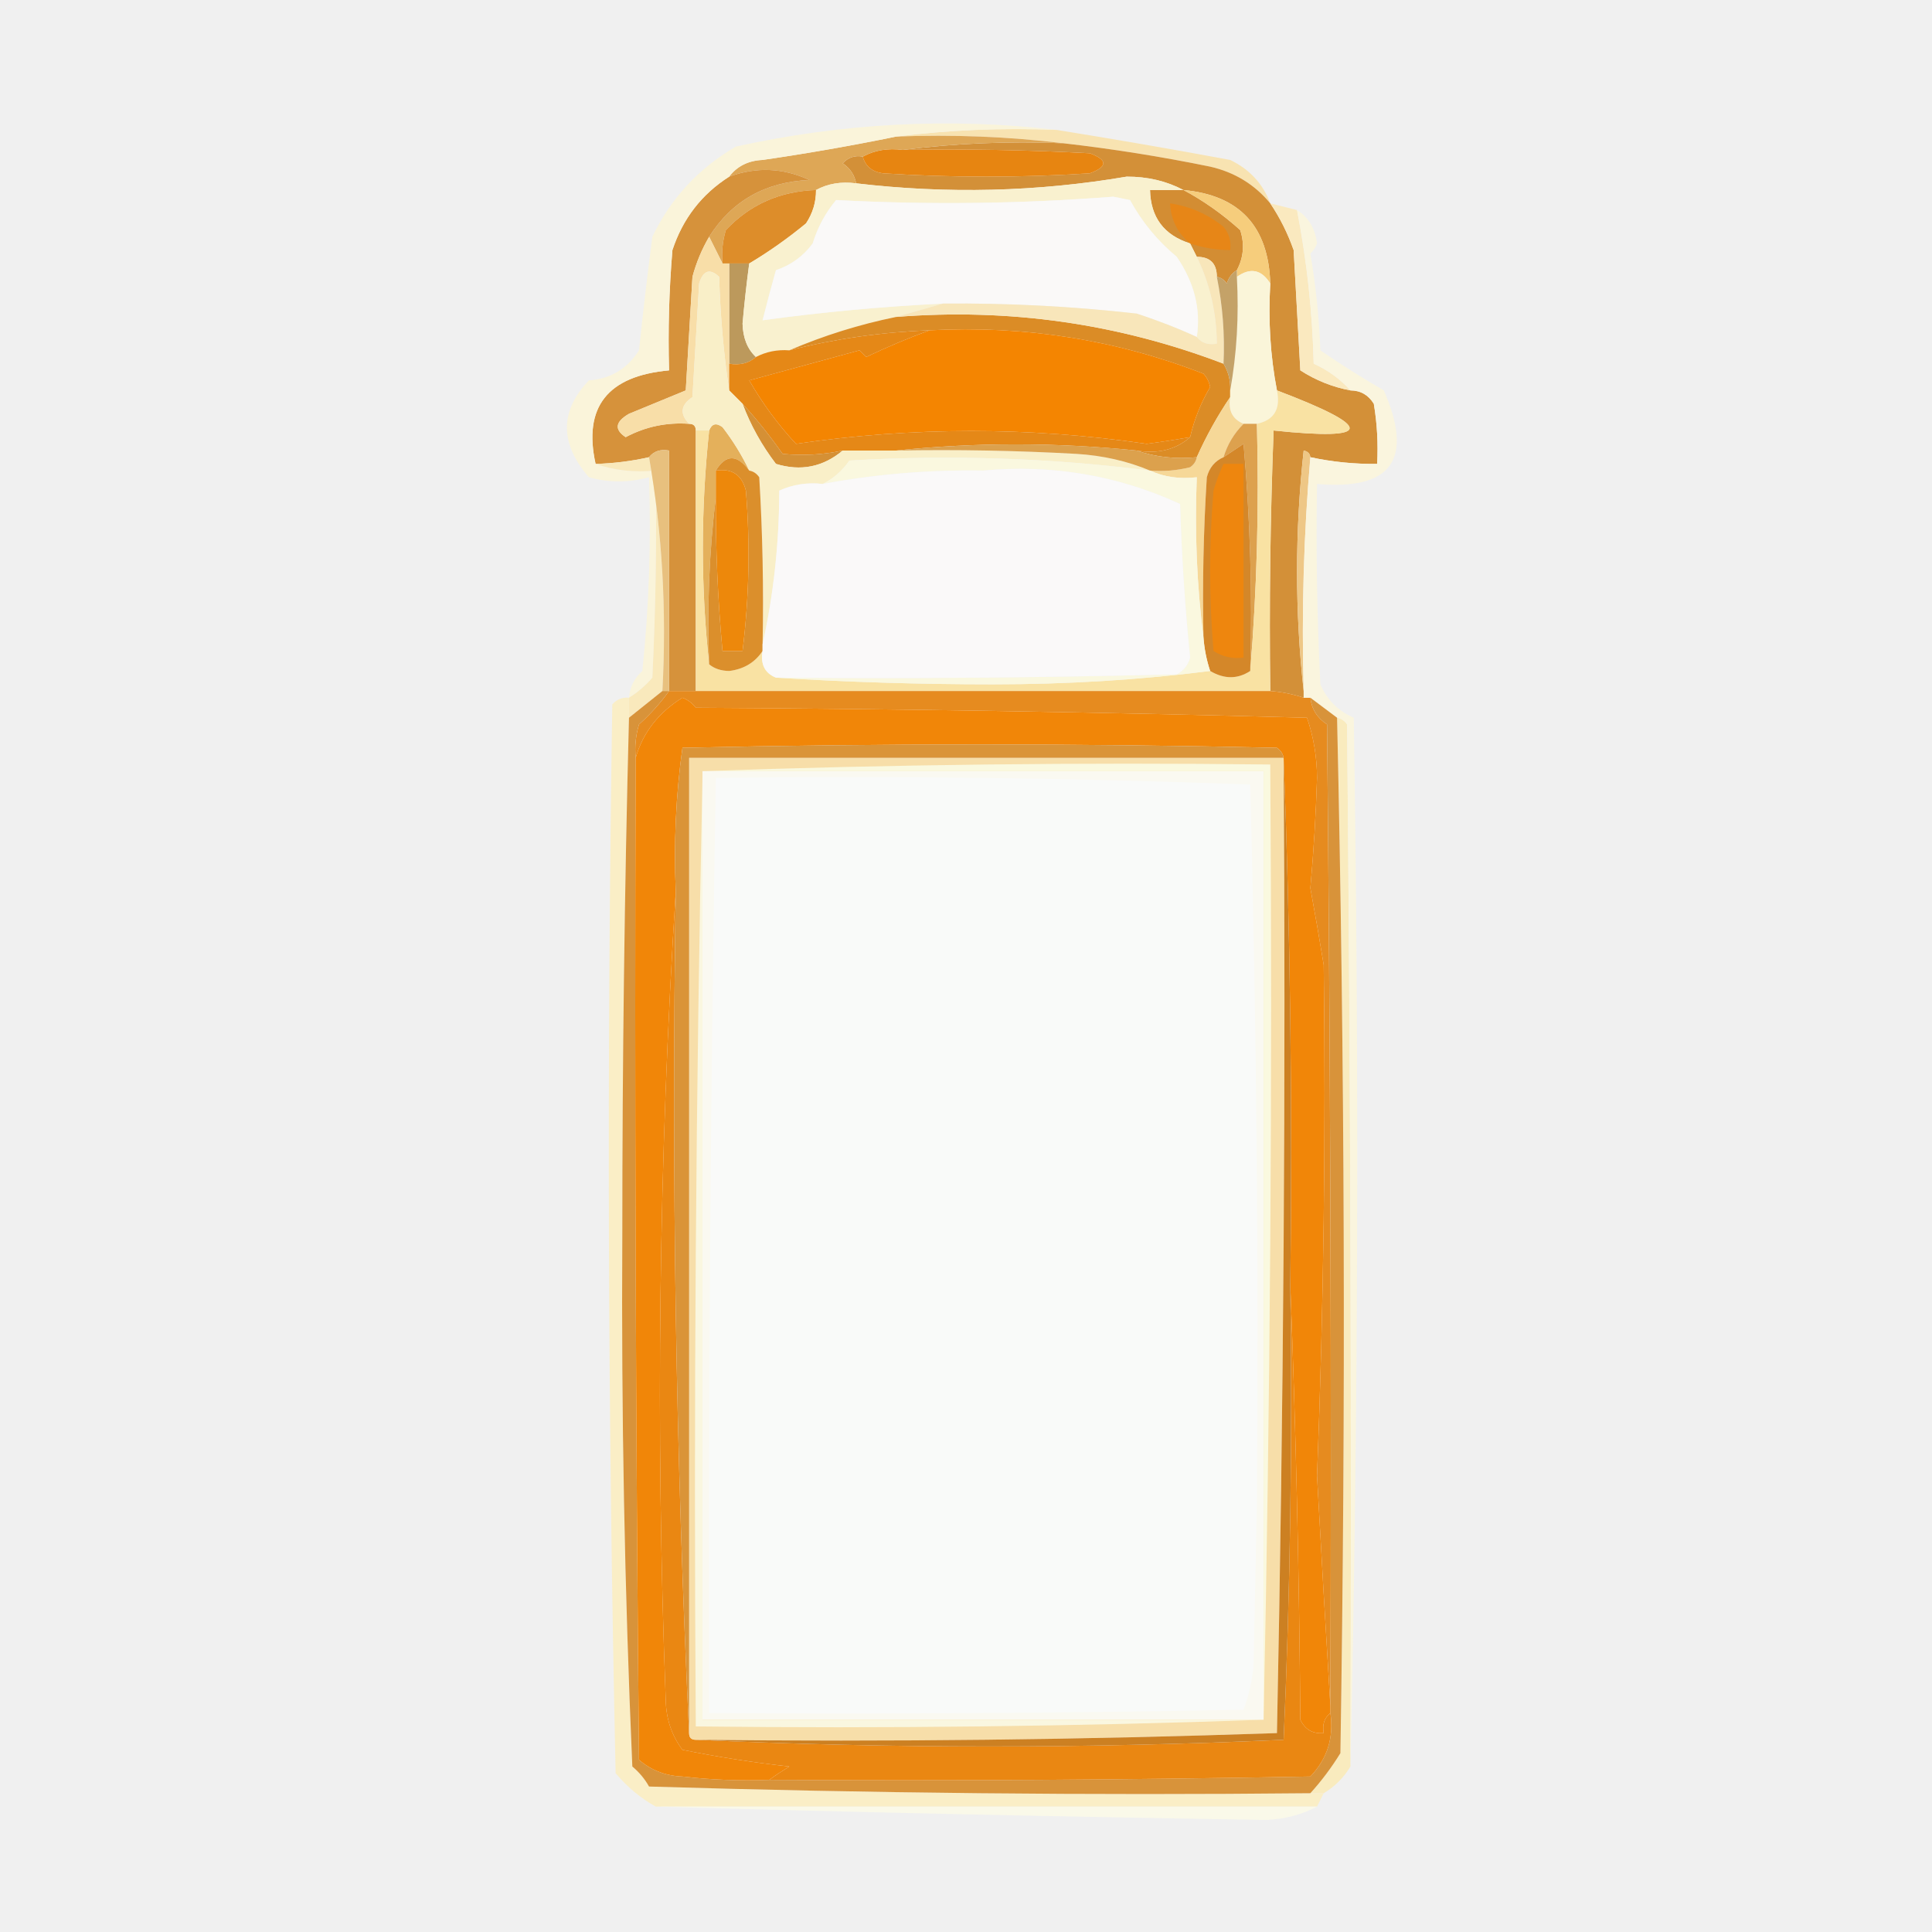
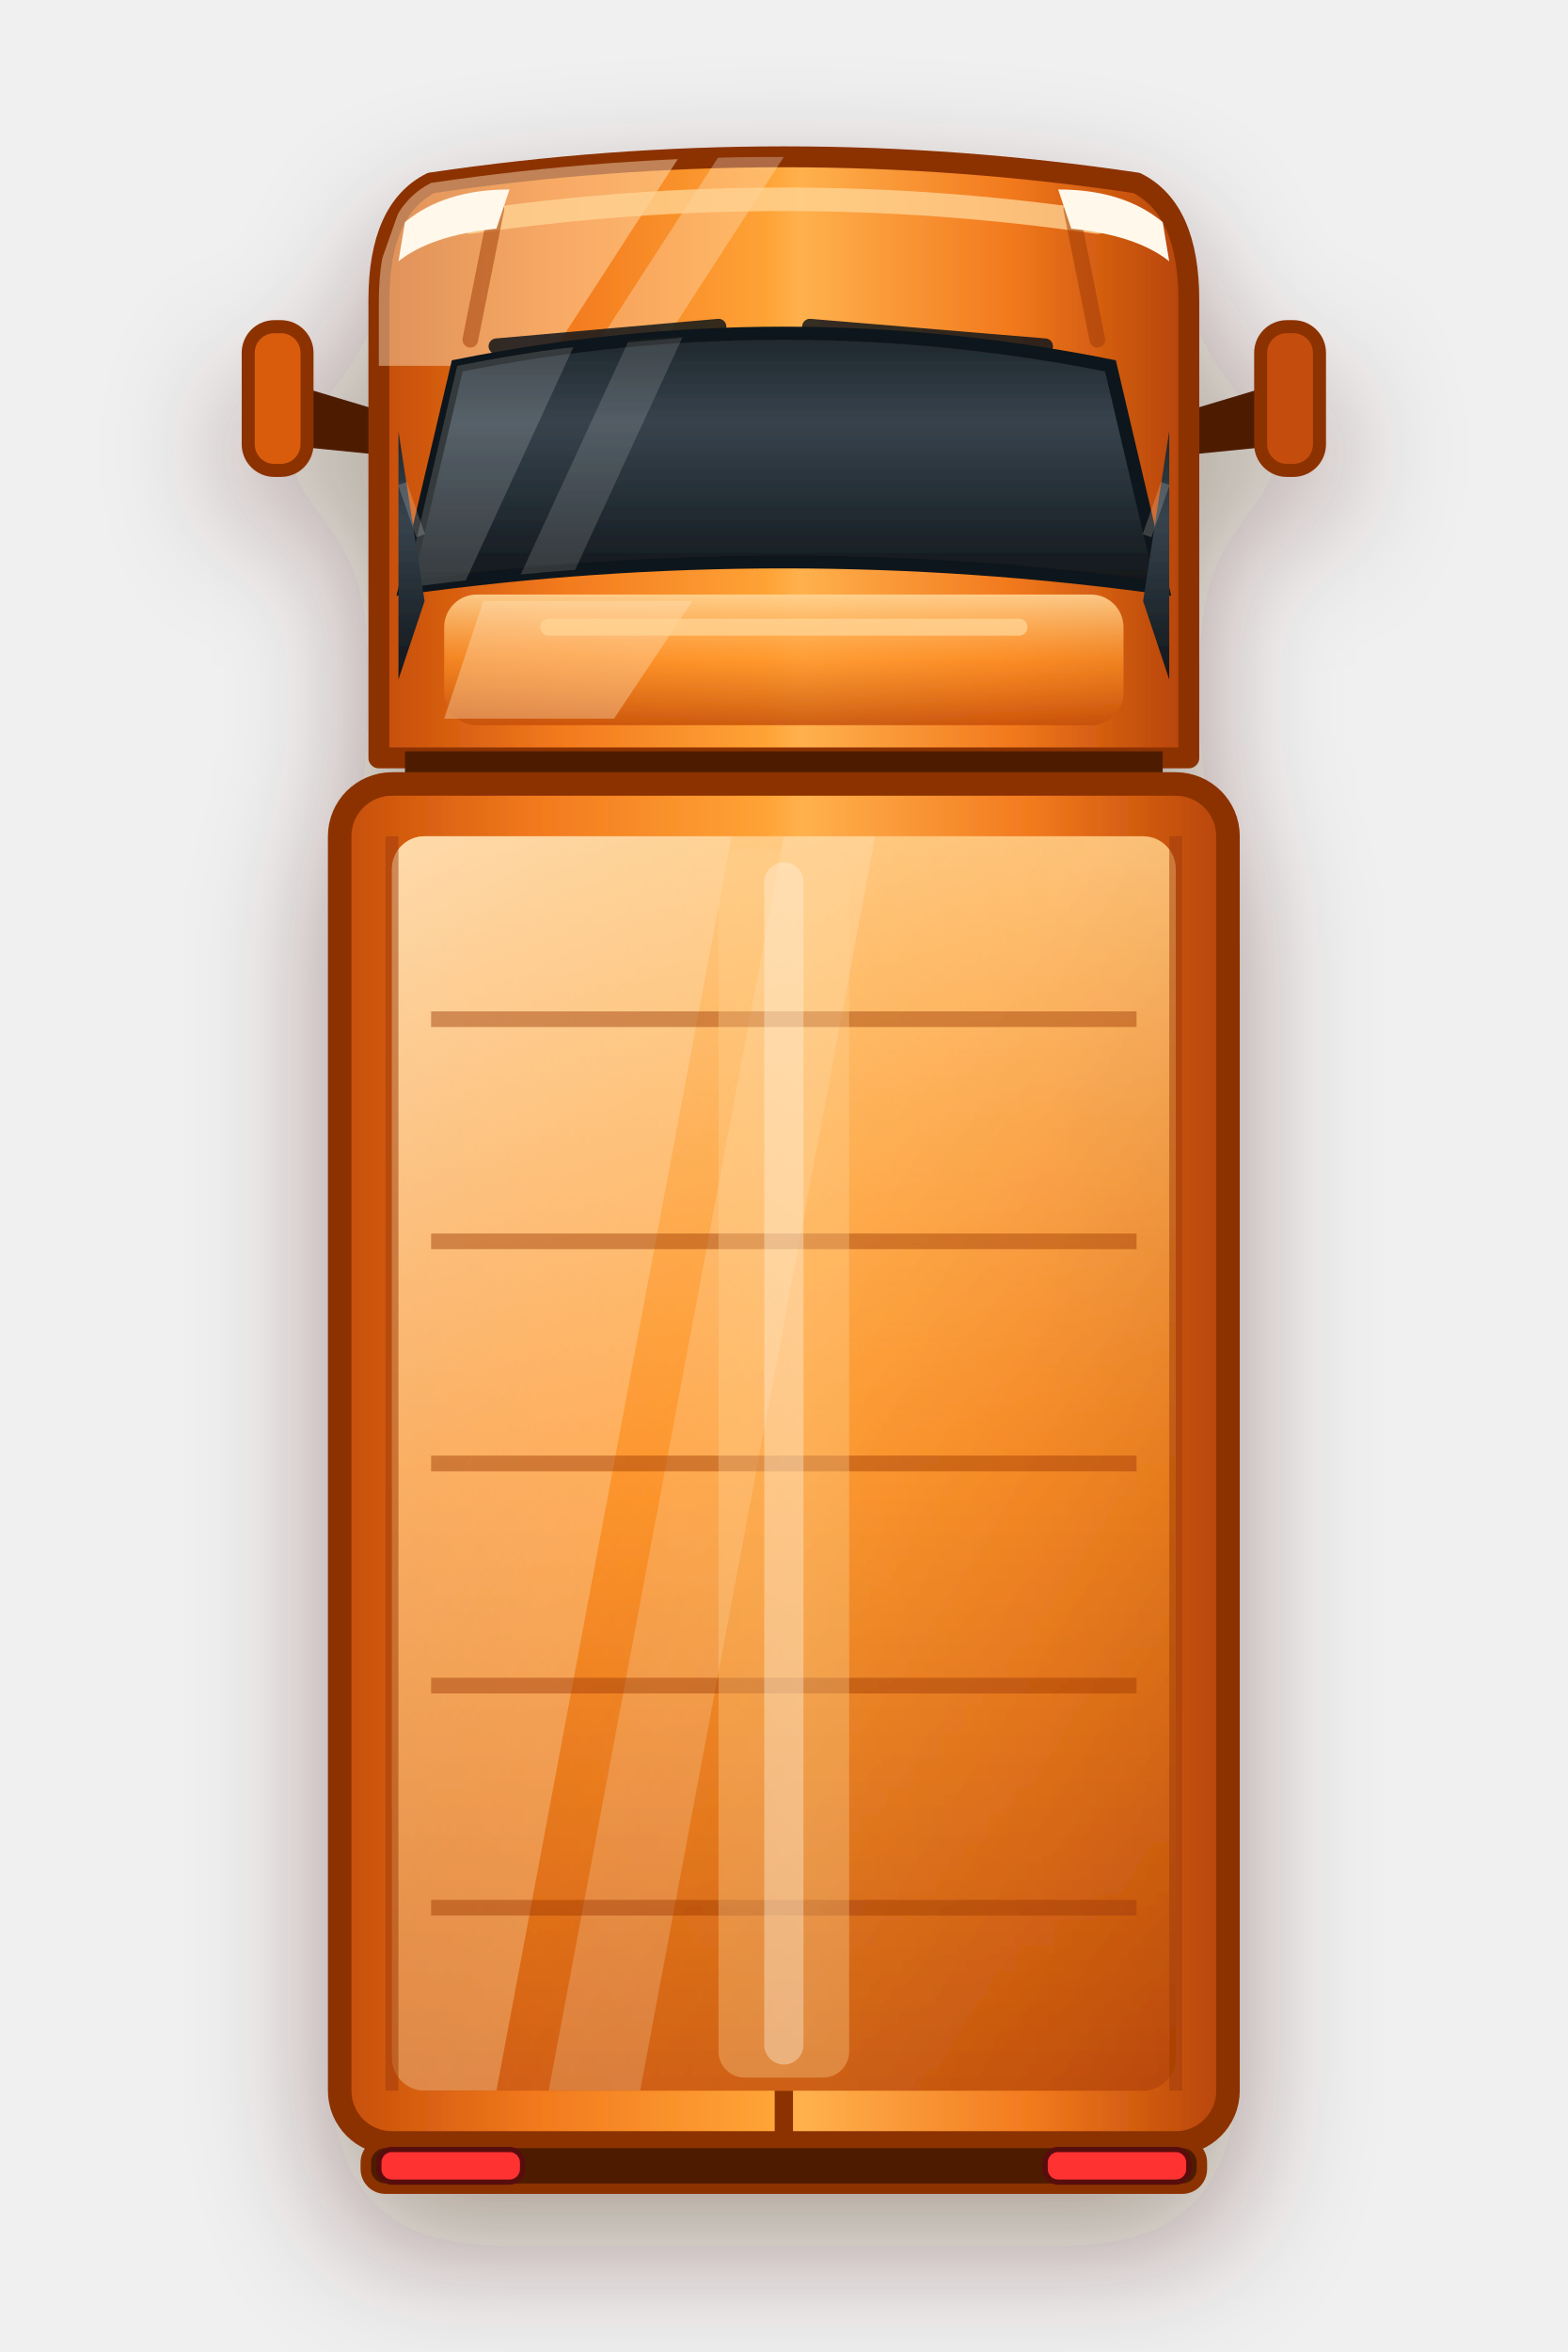
- <svg xmlns="http://www.w3.org/2000/svg" width="96mm" height="96mm" viewBox="0 0 96 96" version="1.1" id="svg1">
-   <defs id="defs1" />
-   <g id="layer1">
-     <g id="g5" style="clip-rule:evenodd;fill-rule:evenodd;image-rendering:optimizeQuality;shape-rendering:geometricPrecision;text-rendering:geometricPrecision" transform="matrix(0.3319275,0,0,0.3319275,-360.2545,-7.984563)">
-       <path style="opacity:1" fill="#f8e3b1" d="m 1219.5,44.5 c 7.82,-0.992 15.82,-1.326 24,-1 8.67,1.39 17.34,2.89 26,4.5 2.91,1.405 4.91,3.572 6,6.5 -2.34,-2.83 -5.34,-4.663 -9,-5.5 -7.29,-1.493 -14.62,-2.66 -22,-3.5 -8.15,-0.993 -16.48,-1.326 -25,-1 z" id="path5" />
+ <svg xmlns="http://www.w3.org/2000/svg" viewBox="0 0 120 180" width="120" height="180">
+   <defs>
+     <linearGradient id="bodyGrad" x1="0%" y1="0%" x2="100%" y2="0%">
+       <stop offset="0%" stop-color="#C44D08" />
+       <stop offset="22%" stop-color="#F2791D" />
+       <stop offset="48%" stop-color="#FFA336" />
+       <stop offset="52%" stop-color="#FFB14D" />
+       <stop offset="78%" stop-color="#F2791D" />
+       <stop offset="100%" stop-color="#B54305" />
+     </linearGradient>
+     <linearGradient id="roofGrad" x1="0%" y1="0%" x2="0%" y2="100%">
+       <stop offset="0%" stop-color="#FFD494" stop-opacity="0.90" />
+       <stop offset="50%" stop-color="#FF9429" stop-opacity="0.72" />
+       <stop offset="100%" stop-color="#C44D08" stop-opacity="0.82" />
+     </linearGradient>
+     <linearGradient id="boxTopHighlight" x1="0%" y1="0%" x2="100%" y2="100%">
+       <stop offset="0%" stop-color="#FFE4BD" stop-opacity="0.52" />
+       <stop offset="45%" stop-color="#FFA336" stop-opacity="0.18" />
+       <stop offset="100%" stop-color="#993603" stop-opacity="0.28" />
+     </linearGradient>
+     <linearGradient id="glassGrad" x1="0%" y1="0%" x2="0%" y2="100%">
+       <stop offset="0%" stop-color="#1E262C" />
+       <stop offset="35%" stop-color="#37434D" />
+       <stop offset="70%" stop-color="#222B32" />
+       <stop offset="100%" stop-color="#11161A" />
+     </linearGradient>
+     <filter id="dropShadow" x="-25%" y="-15%" width="150%" height="140%">
+       <feGaussianBlur in="SourceAlpha" stdDeviation="5" />
+       <feOffset dx="0" dy="4" result="offsetblur" />
+       <feFlood flood-color="#3D1602" flood-opacity="0.38" />
+       <feComposite in2="offsetblur" operator="in" />
+       <feMerge>
+         <feMergeNode />
+         <feMergeNode in="SourceGraphic" />
+       </feMerge>
+     </filter>
+     <clipPath id="windshieldClip">
+       <path d="M 35,28 Q 60,23 85,28 L 89,45 Q 60,41 31,45 Z" />
+     </clipPath>
+     <clipPath id="hoodClip">
+       <path d="M 33,14 Q 60,10 87,14 Q 91,16 91,23 L 91,28 L 29,28 L 29,23 Q 29,16 33,14 Z" />
+     </clipPath>
+     <clipPath id="boxRoofClip">
+       <rect x="30" y="64" width="60" height="96" rx="2.5" />
+     </clipPath>
+   </defs>
+   <g filter="url(#dropShadow)">
+     <path d="M 31,32 L 21,29 L 21,34 L 31,35 Z" fill="#4D1C03" />
+     <rect x="19" y="25" width="4.5" height="11" rx="2" fill="#D95B0F" stroke="#8C3203" stroke-width="1" />
+     <path d="M 89,32 L 99,29 L 99,34 L 89,35 Z" fill="#4D1C03" />
+     <rect x="96.5" y="25" width="4.5" height="11" rx="2" fill="#C44D08" stroke="#8C3203" stroke-width="1" />
+     <path d="M 33,14               Q 60,10 87,14               Q 91,16 91,23               L 91,58               L 29,58               L 29,23               Q 29,16 33,14 Z" fill="url(#bodyGrad)" stroke="#8C3203" stroke-width="1.6" stroke-linejoin="round" />
+     <g clip-path="url(#hoodClip)">
+       <polygon points="32,12 52,12 41,29 26,29" fill="#FFE4BD" opacity="0.45" />
+       <polygon points="55,12 60,12 49,29 44,29" fill="#FFF3E0" opacity="0.30" />
    </g>
-     <g id="g6" style="clip-rule:evenodd;fill-rule:evenodd;image-rendering:optimizeQuality;shape-rendering:geometricPrecision;text-rendering:geometricPrecision" transform="matrix(0.3319275,0,0,0.3319275,-360.2545,-7.984563)">
-       <path style="opacity:1" fill="#d39038" d="m 1220.5,46.5 c 7.82,-0.992 15.82,-1.326 24,-1 7.38,0.84 14.71,2.007 22,3.5 3.66,0.837 6.66,2.67 9,5.5 1.44,2.136 2.61,4.47 3.5,7 0.33,6 0.67,12 1,18 2.31,1.491 4.81,2.491 7.5,3 1.52,0.011 2.68,0.677 3.5,2 0.5,2.982 0.66,5.982 0.5,9 -3.38,0.041 -6.71,-0.293 -10,-1 -0.06,-0.543 -0.39,-0.876 -1,-1 -1.32,12.16 -1.32,24.16 0,36 0,0.333 0,0.667 0,1 -1.62,-0.538 -3.28,-0.871 -5,-1 -0.17,-13.004 0,-26.004 0.5,-39 15,1.569 15.17,-0.431 0.5,-6 -0.99,-5.141 -1.32,-10.474 -1,-16 -0.26,-8.557 -4.59,-13.223 -13,-14 -2.55,-1.345 -5.38,-2.011 -8.5,-2 -13.36,2.276 -26.86,2.61 -40.5,1 -0.22,-1.235 -0.89,-2.235 -2,-3 0.82,-0.886 1.82,-1.219 3,-1 0.38,1.431 1.38,2.264 3,2.5 10.33,0.667 20.67,0.667 31,0 2.67,-1 2.67,-2 0,-3 -9.33,-0.5 -18.66,-0.666 -28,-0.5 z" id="path6" />
+     <path d="M 36,17 Q 60,13.5 84,17" fill="none" stroke="#FFD494" stroke-width="1.8" stroke-linecap="round" opacity="0.78" />
+     <path d="M 38,16 L 36,26" stroke="#9E3A04" stroke-width="1.2" stroke-linecap="round" opacity="0.50" />
+     <path d="M 82,16 L 84,26" stroke="#9E3A04" stroke-width="1.2" stroke-linecap="round" opacity="0.50" />
+     <path d="M 31,17 Q 34,14.5 39,14.5 L 38,17.5 Q 33,18 30.5,20 Z" fill="#FFF8EB" />
+     <path d="M 89,17 Q 86,14.5 81,14.5 L 82,17.5 Q 87,18 89.5,20 Z" fill="#FFF8EB" />
+     <path d="M 35,28 Q 60,23 85,28 L 89,45 Q 60,41 31,45 Z" fill="url(#glassGrad)" stroke="#11161A" stroke-width="1" />
+     <g clip-path="url(#windshieldClip)">
+       <polygon points="36,22 46,22 34,48 24,48" fill="#FFFFFF" opacity="0.16" />
+       <polygon points="50,22 54,22 42,48 38,48" fill="#FFFFFF" opacity="0.14" />
    </g>
-     <g id="g7" style="clip-rule:evenodd;fill-rule:evenodd;image-rendering:optimizeQuality;shape-rendering:geometricPrecision;text-rendering:geometricPrecision" transform="matrix(0.3319275,0,0,0.3319275,-360.2545,-7.984563)">
-       <path style="opacity:1" fill="#e78511" d="m 1220.5,46.5 c 9.34,-0.167 18.67,2e-4 28,0.5 2.67,1 2.67,2 0,3 -10.33,0.667 -20.67,0.667 -31,0 -1.62,-0.235 -2.62,-1.069 -3,-2.5 1.76,-0.961 3.76,-1.295 6,-1 z" id="path7" />
+     <path d="M 38,26.5 L 55,25" stroke="#11161A" stroke-width="1.2" stroke-linecap="round" opacity="0.85" />
+     <path d="M 62,25 L 80,26.5" stroke="#11161A" stroke-width="1.2" stroke-linecap="round" opacity="0.85" />
+     <path d="M 30.5,33 L 32.5,46 L 30.5,52 Z" fill="url(#glassGrad)" />
+     <path d="M 89.5,33 L 87.5,46 L 89.5,52 Z" fill="url(#glassGrad)" />
+     <line x1="30.8" y1="37" x2="32.2" y2="41" stroke="#FFFFFF" stroke-width="0.7" opacity="0.18" />
+     <line x1="89.2" y1="37" x2="87.8" y2="41" stroke="#FFFFFF" stroke-width="0.7" opacity="0.18" />
+     <rect x="34" y="45.5" width="52" height="10" rx="2.5" fill="url(#roofGrad)" />
+     <polygon points="37,46 53,46 47,55 34,55" fill="#FFE4BD" opacity="0.36" />
+     <line x1="42" y1="48" x2="78" y2="48" stroke="#FFD494" stroke-width="1.3" stroke-linecap="round" opacity="0.78" />
+     <rect x="31" y="57.5" width="58" height="3" fill="#4D1C03" />
+     <rect x="26" y="60" width="68" height="104" rx="4" fill="url(#bodyGrad)" stroke="#8C3203" stroke-width="1.8" />
+     <rect x="30" y="64" width="60" height="96" rx="2.5" fill="url(#roofGrad)" />
+     <rect x="30" y="64" width="60" height="96" rx="2.5" fill="url(#boxTopHighlight)" />
+     <g clip-path="url(#boxRoofClip)">
+       <polygon points="28,64 56,64 38,160 24,160" fill="#FFE4BD" opacity="0.32" />
+       <polygon points="60,64 67,64 49,160 42,160" fill="#FFF3E0" opacity="0.20" />
    </g>
-     <g id="g9" style="clip-rule:evenodd;fill-rule:evenodd;image-rendering:optimizeQuality;shape-rendering:geometricPrecision;text-rendering:geometricPrecision" transform="matrix(0.3319275,0,0,0.3319275,-360.2545,-7.984563)">
-       <path style="opacity:1" fill="#dea756" d="m 1219.5,44.5 c 8.52,-0.326 16.85,0.007 25,1 -8.18,-0.326 -16.18,0.008 -24,1 -2.24,-0.295 -4.24,0.039 -6,1 -1.18,-0.219 -2.18,0.114 -3,1 1.11,0.765 1.78,1.765 2,3 -2.24,-0.295 -4.24,0.039 -6,1 -5.41,0.182 -9.91,2.182 -13.5,6 -0.49,1.634 -0.66,3.301 -0.5,5 -0.67,-1.333 -1.33,-2.667 -2,-4 3.41,-5.378 8.41,-8.211 15,-8.5 -3.93,-1.824 -7.93,-1.99 -12,-0.5 1.18,-1.567 2.85,-2.401 5,-2.5 6.71,-0.976 13.38,-2.143 20,-3.5 z" id="path9" />
+     <g stroke="#9E3A04" stroke-width="1.2" opacity="0.45">
+       <line x1="33" y1="78" x2="87" y2="78" />
+       <line x1="33" y1="95" x2="87" y2="95" />
+       <line x1="33" y1="112" x2="87" y2="112" />
+       <line x1="33" y1="129" x2="87" y2="129" />
+       <line x1="33" y1="146" x2="87" y2="146" />
    </g>
-     <g id="g17" style="clip-rule:evenodd;fill-rule:evenodd;image-rendering:optimizeQuality;shape-rendering:geometricPrecision;text-rendering:geometricPrecision" transform="matrix(0.3319275,0,0,0.3319275,-360.2545,-7.984563)">
-       <path style="opacity:1" fill="#d38d33" d="m 1262.5,52.5 c 3,1.598 5.83,3.598 8.5,6 0.68,2.098 0.51,4.098 -0.5,6 -0.72,0.417 -1.22,1.084 -1.5,2 -0.38,-0.556 -0.88,-0.889 -1.5,-1 0,-2 -1,-3 -3,-3 -0.33,-0.667 -0.67,-1.333 -1,-2 -3.91,-1.244 -5.91,-3.91 -6,-8 1.67,0 3.33,0 5,0 z" id="path17" />
-     </g>
-     <g id="g18" style="clip-rule:evenodd;fill-rule:evenodd;image-rendering:optimizeQuality;shape-rendering:geometricPrecision;text-rendering:geometricPrecision" transform="matrix(0.3319275,0,0,0.3319275,-360.2545,-7.984563)">
-       <path style="opacity:1" fill="#dd8d2a" d="m 1207.5,52.5 c 0.01,1.808 -0.49,3.475 -1.5,5 -2.74,2.252 -5.57,4.252 -8.5,6 -1,0 -2,0 -3,0 -0.33,0 -0.67,0 -1,0 -0.16,-1.699 0.01,-3.366 0.5,-5 3.59,-3.818 8.09,-5.818 13.5,-6 z" id="path18" />
-     </g>
-     <g id="g20" style="clip-rule:evenodd;fill-rule:evenodd;image-rendering:optimizeQuality;shape-rendering:geometricPrecision;text-rendering:geometricPrecision" transform="matrix(0.3319275,0,0,0.3319275,-360.2545,-7.984563)">
-       <path style="opacity:1" fill="#f6cd7c" d="m 1262.5,52.5 c 8.41,0.777 12.74,5.443 13,14 -1.31,-2.099 -2.98,-2.433 -5,-1 0,-0.333 0,-0.667 0,-1 1.01,-1.902 1.18,-3.902 0.5,-6 -2.67,-2.402 -5.5,-4.402 -8.5,-6 z" id="path20" />
-     </g>
-     <g id="g22" style="clip-rule:evenodd;fill-rule:evenodd;image-rendering:optimizeQuality;shape-rendering:geometricPrecision;text-rendering:geometricPrecision" transform="matrix(0.3319275,0,0,0.3319275,-360.2545,-7.984563)">
-       <path style="opacity:1" fill="#e78617" d="m 1263.5,60.5 c -1.88,-1.553 -2.88,-3.553 -3,-6 2.95,0.431 5.62,1.598 8,3.5 0.84,1.011 1.17,2.178 1,3.5 -2.06,-0.017 -4.06,-0.35 -6,-1 z" id="path22" />
-     </g>
-     <g id="g31" style="clip-rule:evenodd;fill-rule:evenodd;image-rendering:optimizeQuality;shape-rendering:geometricPrecision;text-rendering:geometricPrecision" transform="matrix(0.3319275,0,0,0.3319275,-360.2545,-7.984563)">
-       <path style="opacity:1" fill="#fae9bf" d="m 1275.5,54.5 c 1.33,0.333 2.67,0.667 4,1 1.47,7.571 2.31,15.238 2.5,23 2.17,0.988 4,2.321 5.5,4 -2.69,-0.509 -5.19,-1.509 -7.5,-3 -0.33,-6 -0.67,-12 -1,-18 -0.89,-2.53 -2.06,-4.864 -3.5,-7 z" id="path31" />
-     </g>
-     <g id="g41" style="clip-rule:evenodd;fill-rule:evenodd;image-rendering:optimizeQuality;shape-rendering:geometricPrecision;text-rendering:geometricPrecision" transform="matrix(0.3319275,0,0,0.3319275,-360.2545,-7.984563)">
-       <path style="opacity:1" fill="#bc995c" d="m 1194.5,63.5 c 1,0 2,0 3,0 -0.4,2.982 -0.73,5.982 -1,9 0.06,2.14 0.72,3.806 2,5 -1.07,0.934 -2.4,1.268 -4,1 0,-5 0,-10 0,-15 z" id="path41" />
-     </g>
-     <g id="g43" style="clip-rule:evenodd;fill-rule:evenodd;image-rendering:optimizeQuality;shape-rendering:geometricPrecision;text-rendering:geometricPrecision" transform="matrix(0.3319275,0,0,0.3319275,-360.2545,-7.984563)">
-       <path style="opacity:1" fill="#f9f1cf" d="m 1262.5,52.5 c -1.67,0 -3.33,0 -5,0 0.09,4.09 2.09,6.756 6,8 0.33,0.667 0.67,1.333 1,2 1.96,4.047 2.96,8.381 3,13 -1.29,0.237 -2.29,-0.096 -3,-1 0.63,-4.144 -0.37,-8.144 -3,-12 -2.87,-2.372 -5.2,-5.205 -7,-8.5 -0.83,-0.167 -1.67,-0.333 -2.5,-0.5 -13.83,1.072 -27.67,1.239 -41.5,0.5 -1.6,1.935 -2.77,4.101 -3.5,6.5 -1.41,1.914 -3.25,3.247 -5.5,4 -0.71,2.527 -1.38,5.027 -2,7.5 8.91,-1.224 17.91,-2.057 27,-2.5 -2.33,0.667 -4.67,1.333 -7,2 -5.51,1.12 -10.84,2.786 -16,5 -1.79,-0.134 -3.46,0.199 -5,1 -1.28,-1.194 -1.94,-2.86 -2,-5 0.27,-3.018 0.6,-6.018 1,-9 2.93,-1.748 5.76,-3.748 8.5,-6 1.01,-1.525 1.51,-3.192 1.5,-5 1.76,-0.961 3.76,-1.295 6,-1 13.64,1.609 27.14,1.276 40.5,-1 3.12,-0.011 5.95,0.655 8.5,2 z" id="path43" />
-     </g>
-     <g id="g44" style="clip-rule:evenodd;fill-rule:evenodd;image-rendering:optimizeQuality;shape-rendering:geometricPrecision;text-rendering:geometricPrecision" transform="matrix(0.3319275,0,0,0.3319275,-360.2545,-7.984563)">
-       <path style="opacity:1" fill="#faf9f8" d="m 1264.5,74.5 c -2.84,-1.306 -5.84,-2.473 -9,-3.5 -9.64,-1.091 -19.3,-1.591 -29,-1.5 -9.09,0.443 -18.09,1.276 -27,2.5 0.62,-2.473 1.29,-4.973 2,-7.5 2.25,-0.753 4.09,-2.086 5.5,-4 0.73,-2.399 1.9,-4.565 3.5,-6.5 13.83,0.739 27.67,0.572 41.5,-0.5 0.83,0.167 1.67,0.333 2.5,0.5 1.8,3.295 4.13,6.128 7,8.5 2.63,3.856 3.63,7.856 3,12 z" id="path44" />
-     </g>
-     <g id="g45" style="clip-rule:evenodd;fill-rule:evenodd;image-rendering:optimizeQuality;shape-rendering:geometricPrecision;text-rendering:geometricPrecision" transform="matrix(0.3319275,0,0,0.3319275,-360.2545,-7.984563)">
-       <path style="opacity:1" fill="#db8c26" d="m 1219.5,71.5 c 16.92,-1.344 33.26,0.989 49,7 0.73,1.208 1.07,2.541 1,4 0,0.333 0,0.667 0,1 -1.92,2.831 -3.58,5.831 -5,9 -3.21,0.31 -6.21,-0.023 -9,-1 3.2,0.536 5.86,-0.131 8,-2 0.62,-2.654 1.62,-5.154 3,-7.5 -0.14,-0.772 -0.48,-1.439 -1,-2 -13.07,-5.084 -26.74,-7.25 -41,-6.5 -7.14,0.267 -14.14,1.267 -21,3 5.16,-2.214 10.49,-3.88 16,-5 z" id="path45" />
-     </g>
-     <g id="g47" style="clip-rule:evenodd;fill-rule:evenodd;image-rendering:optimizeQuality;shape-rendering:geometricPrecision;text-rendering:geometricPrecision" transform="matrix(0.3319275,0,0,0.3319275,-360.2545,-7.984563)">
-       <path style="opacity:1" fill="#f8e6ba" d="m 1264.5,62.5 c 2,0 3,1 3,3 0.87,4.269 1.21,8.602 1,13 -15.74,-6.011 -32.08,-8.344 -49,-7 2.33,-0.667 4.67,-1.333 7,-2 9.7,-0.091 19.36,0.409 29,1.5 3.16,1.028 6.16,2.194 9,3.5 0.71,0.904 1.71,1.237 3,1 -0.04,-4.619 -1.04,-8.953 -3,-13 z" id="path47" />
-     </g>
-     <g id="g48" style="clip-rule:evenodd;fill-rule:evenodd;image-rendering:optimizeQuality;shape-rendering:geometricPrecision;text-rendering:geometricPrecision" transform="matrix(0.3319275,0,0,0.3319275,-360.2545,-7.984563)">
-       <path style="opacity:1" fill="#f48501" d="m 1224.5,73.5 c 14.26,-0.75 27.93,1.416 41,6.5 0.52,0.561 0.86,1.228 1,2 -1.38,2.346 -2.38,4.846 -3,7.5 -2.15,0.378 -4.31,0.712 -6.5,1 -17.54,-2.564 -35.04,-2.564 -52.5,0 -2.7,-2.9 -5.03,-6.066 -7,-9.5 5.23,-1.428 10.73,-2.928 16.5,-4.5 0.33,0.333 0.67,0.667 1,1 3.19,-1.52 6.36,-2.854 9.5,-4 z" id="path48" />
-     </g>
-     <g id="g49" style="clip-rule:evenodd;fill-rule:evenodd;image-rendering:optimizeQuality;shape-rendering:geometricPrecision;text-rendering:geometricPrecision" transform="matrix(0.3319275,0,0,0.3319275,-360.2545,-7.984563)">
-       <path style="opacity:1" fill="#faf5d9" d="m 1275.5,66.5 c -0.32,5.526 0.01,10.86 1,16 0.58,2.785 -0.42,4.452 -3,5 -0.67,0 -1.33,0 -2,0 -1.68,-0.683 -2.34,-2.017 -2,-4 0,-0.333 0,-0.667 0,-1 0.99,-5.475 1.32,-11.142 1,-17 2.02,-1.433 3.69,-1.099 5,1 z" id="path49" />
-     </g>
-     <g id="g52" style="clip-rule:evenodd;fill-rule:evenodd;image-rendering:optimizeQuality;shape-rendering:geometricPrecision;text-rendering:geometricPrecision" transform="matrix(0.3319275,0,0,0.3319275,-360.2545,-7.984563)">
-       <path style="opacity:1" fill="#d6923b" d="m 1191.5,59.5 c -1.09,1.859 -1.93,3.859 -2.5,6 -0.33,5.667 -0.67,11.333 -1,17 -2.82,1.162 -5.65,2.329 -8.5,3.5 -2.06,1.185 -2.23,2.352 -0.5,3.5 2.97,-1.578 6.14,-2.245 9.5,-2 0.67,0 1,0.333 1,1 0,13 0,26 0,39 -1.33,0 -2.67,0 -4,0 0,-12 0,-24 0,-36 -1.29,-0.237 -2.29,0.096 -3,1 -2.63,0.592 -5.29,0.925 -8,1 -1.88,-8.496 1.78,-13.163 11,-14 -0.17,-6.009 0,-12.009 0.5,-18 1.55,-4.712 4.39,-8.379 8.5,-11 4.07,-1.49 8.07,-1.324 12,0.5 -6.59,0.289 -11.59,3.122 -15,8.5 z" id="path52" />
-     </g>
-     <g id="g53" style="clip-rule:evenodd;fill-rule:evenodd;image-rendering:optimizeQuality;shape-rendering:geometricPrecision;text-rendering:geometricPrecision" transform="matrix(0.3319275,0,0,0.3319275,-360.2545,-7.984563)">
-       <path style="opacity:1" fill="#c4a268" d="m 1270.5,64.5 c 0,0.333 0,0.667 0,1 0.32,5.858 -0.01,11.525 -1,17 0.07,-1.459 -0.27,-2.792 -1,-4 0.21,-4.398 -0.13,-8.732 -1,-13 0.62,0.111 1.12,0.444 1.5,1 0.28,-0.916 0.78,-1.583 1.5,-2 z" id="path53" />
-     </g>
-     <g id="g59" style="clip-rule:evenodd;fill-rule:evenodd;image-rendering:optimizeQuality;shape-rendering:geometricPrecision;text-rendering:geometricPrecision" transform="matrix(0.3319275,0,0,0.3319275,-360.2545,-7.984563)">
-       <path style="opacity:1" fill="#f8dea8" d="m 1191.5,59.5 c 0.67,1.333 1.33,2.667 2,4 0.33,0 0.67,0 1,0 0,5 0,10 0,15 0,1.333 0,2.667 0,4 -0.83,-5.485 -1.33,-11.152 -1.5,-17 -1.39,-1.315 -2.39,-0.981 -3,1 -0.33,5.667 -0.67,11.333 -1,17 -1.77,1.182 -1.93,2.515 -0.5,4 -3.36,-0.245 -6.53,0.422 -9.5,2 -1.73,-1.148 -1.56,-2.314 0.5,-3.5 2.85,-1.171 5.68,-2.338 8.5,-3.5 0.33,-5.667 0.67,-11.333 1,-17 0.57,-2.141 1.41,-4.141 2.5,-6 z" id="path59" />
-     </g>
-     <g id="g61" style="clip-rule:evenodd;fill-rule:evenodd;image-rendering:optimizeQuality;shape-rendering:geometricPrecision;text-rendering:geometricPrecision" transform="matrix(0.3319275,0,0,0.3319275,-360.2545,-7.984563)">
-       <path style="opacity:1" fill="#faf4da" d="m 1243.5,43.5 c -8.18,-0.326 -16.18,0.008 -24,1 -6.62,1.357 -13.29,2.524 -20,3.5 -2.15,0.1 -3.82,0.933 -5,2.5 -4.11,2.621 -6.95,6.288 -8.5,11 -0.5,5.991 -0.67,11.991 -0.5,18 -9.22,0.837 -12.88,5.504 -11,14 2.79,0.977 5.79,1.31 9,1 0.17,10.339 0,20.672 -0.5,31 -1.04,1.21 -2.21,2.21 -3.5,3 0.13,-1.59 0.79,-2.923 2,-4 1,-9.644 1.33,-19.31 1,-29 -3.05,0.821 -6.05,0.821 -9,0 -4.39,-5.066 -4.39,-9.9 0,-14.5 3.24,-0.232 5.74,-1.732 7.5,-4.5 0.59,-5.675 1.26,-11.342 2,-17 2.75,-5.752 6.92,-10.252 12.5,-13.5 16,-3.527 32,-4.361 48,-2.5 z" id="path61" />
-     </g>
-     <g id="g62" style="clip-rule:evenodd;fill-rule:evenodd;image-rendering:optimizeQuality;shape-rendering:geometricPrecision;text-rendering:geometricPrecision" transform="matrix(0.3319275,0,0,0.3319275,-360.2545,-7.984563)">
-       <path style="opacity:1" fill="#e58817" d="m 1224.5,73.5 c -3.14,1.146 -6.31,2.48 -9.5,4 -0.33,-0.333 -0.67,-0.667 -1,-1 -5.77,1.572 -11.27,3.072 -16.5,4.5 1.97,3.433 4.3,6.6 7,9.5 17.46,-2.564 34.96,-2.564 52.5,0 2.19,-0.288 4.35,-0.622 6.5,-1 -2.14,1.869 -4.8,2.536 -8,2 -12.15,-1.236 -24.15,-1.236 -36,0 -2.67,0 -5.33,0 -8,0 -2.99,0.635 -5.99,0.801 -9,0.5 -1.93,-2.737 -3.93,-5.237 -6,-7.5 -0.67,-0.667 -1.33,-1.333 -2,-2 0,-1.333 0,-2.667 0,-4 1.6,0.268 2.93,-0.066 4,-1 1.54,-0.801 3.21,-1.134 5,-1 6.86,-1.733 13.86,-2.733 21,-3 z" id="path62" />
-     </g>
-     <g id="g65" style="clip-rule:evenodd;fill-rule:evenodd;image-rendering:optimizeQuality;shape-rendering:geometricPrecision;text-rendering:geometricPrecision" transform="matrix(0.3319275,0,0,0.3319275,-360.2545,-7.984563)">
-       <path style="opacity:1" fill="#d59035" d="m 1196.5,84.5 c 2.07,2.263 4.07,4.763 6,7.5 3.01,0.301 6.01,0.135 9,-0.5 -2.96,2.474 -6.29,3.14 -10,2 -2.12,-2.779 -3.79,-5.779 -5,-9 z" id="path65" />
-     </g>
-     <g id="g66" style="clip-rule:evenodd;fill-rule:evenodd;image-rendering:optimizeQuality;shape-rendering:geometricPrecision;text-rendering:geometricPrecision" transform="matrix(0.3319275,0,0,0.3319275,-360.2545,-7.984563)">
-       <path style="opacity:1" fill="#f6d898" d="m 1269.5,83.5 c -0.34,1.983 0.32,3.317 2,4 -1.42,1.422 -2.42,3.089 -3,5 -1.29,0.558 -2.12,1.558 -2.5,3 -0.5,7.993 -0.67,15.993 -0.5,24 -0.99,-7.816 -1.33,-15.816 -1,-24 -2.56,0.302 -4.89,-0.032 -7,-1 2.03,0.162 4.03,-0.004 6,-0.5 0.56,-0.383 0.89,-0.883 1,-1.5 1.42,-3.169 3.08,-6.169 5,-9 z" id="path66" />
-     </g>
-     <g id="g75" style="clip-rule:evenodd;fill-rule:evenodd;image-rendering:optimizeQuality;shape-rendering:geometricPrecision;text-rendering:geometricPrecision" transform="matrix(0.3319275,0,0,0.3319275,-360.2545,-7.984563)">
-       <path style="opacity:1" fill="#f9e9bc" d="m 1182.5,92.5 c 1.98,11.285 2.65,22.952 2,35 -1.67,1.333 -3.33,2.667 -5,4 0,-1 0,-2 0,-3 1.29,-0.79 2.46,-1.79 3.5,-3 0.5,-10.328 0.67,-20.661 0.5,-31 -3.21,0.31 -6.21,-0.023 -9,-1 2.71,-0.075 5.37,-0.408 8,-1 z" id="path75" />
-     </g>
-     <g id="g76" style="clip-rule:evenodd;fill-rule:evenodd;image-rendering:optimizeQuality;shape-rendering:geometricPrecision;text-rendering:geometricPrecision" transform="matrix(0.3319275,0,0,0.3319275,-360.2545,-7.984563)">
-       <path style="opacity:1" fill="#dda14e" d="m 1271.5,87.5 c 0.67,0 1.33,0 2,0 0.33,12.511 0,24.845 -1,37 0.33,-11.353 0,-22.686 -1,-34 -1.02,0.693 -2.02,1.359 -3,2 0.58,-1.911 1.58,-3.578 3,-5 z" id="path76" />
-     </g>
-     <g id="g80" style="clip-rule:evenodd;fill-rule:evenodd;image-rendering:optimizeQuality;shape-rendering:geometricPrecision;text-rendering:geometricPrecision" transform="matrix(0.3319275,0,0,0.3319275,-360.2545,-7.984563)">
-       <path style="opacity:1" fill="#e4b05b" d="m 1197.5,94.5 c -1.83,-2.457 -3.5,-2.457 -5,0 0,1.333 0,2.667 0,4 -0.99,8.15 -1.33,16.483 -1,25 -1.26,-11.519 -1.26,-23.186 0,-35 0.4,-1.025 1.06,-1.192 2,-0.5 1.59,2.069 2.92,4.236 4,6.5 z" id="path80" />
-     </g>
-     <g id="g81" style="clip-rule:evenodd;fill-rule:evenodd;image-rendering:optimizeQuality;shape-rendering:geometricPrecision;text-rendering:geometricPrecision" transform="matrix(0.3319275,0,0,0.3319275,-360.2545,-7.984563)">
-       <path style="opacity:1" fill="#f9efc8" d="m 1194.5,82.5 c 0.67,0.667 1.33,1.333 2,2 1.21,3.221 2.88,6.221 5,9 3.71,1.14 7.04,0.474 10,-2 2.67,0 5.33,0 8,0 9.01,-0.166 18.01,2e-4 27,0.5 3.93,0.241 7.6,1.075 11,2.5 -14.94,-1.894 -29.94,-2.394 -45,-1.5 -1.09,1.55 -2.42,2.717 -4,3.5 -2.29,-0.256 -4.46,0.077 -6.5,1 -0.02,7.909 -0.86,15.575 -2.5,23 0.17,-8.34 0,-16.673 -0.5,-25 -0.38,-0.556 -0.88,-0.889 -1.5,-1 -1.08,-2.264 -2.41,-4.431 -4,-6.5 -0.94,-0.692 -1.6,-0.525 -2,0.5 -0.67,0 -1.33,0 -2,0 0,-0.667 -0.33,-1 -1,-1 -1.43,-1.485 -1.27,-2.818 0.5,-4 0.33,-5.667 0.67,-11.333 1,-17 0.61,-1.981 1.61,-2.315 3,-1 0.17,5.848 0.67,11.515 1.5,17 z" id="path81" />
-     </g>
-     <g id="g86" style="clip-rule:evenodd;fill-rule:evenodd;image-rendering:optimizeQuality;shape-rendering:geometricPrecision;text-rendering:geometricPrecision" transform="matrix(0.3319275,0,0,0.3319275,-360.2545,-7.984563)">
-       <path style="opacity:1" fill="#eec786" d="m 1281.5,92.5 c -0.99,11.488 -1.33,23.155 -1,35 -1.32,-11.84 -1.32,-23.84 0,-36 0.61,0.124 0.94,0.457 1,1 z" id="path86" />
-     </g>
-     <g id="g88" style="clip-rule:evenodd;fill-rule:evenodd;image-rendering:optimizeQuality;shape-rendering:geometricPrecision;text-rendering:geometricPrecision" transform="matrix(0.3319275,0,0,0.3319275,-360.2545,-7.984563)">
-       <path style="opacity:1" fill="#e8c07e" d="m 1182.5,92.5 c 0.71,-0.904 1.71,-1.237 3,-1 0,12 0,24 0,36 -0.33,0 -0.67,0 -1,0 0.65,-12.048 -0.02,-23.715 -2,-35 z" id="path88" />
-     </g>
-     <g id="g101" style="clip-rule:evenodd;fill-rule:evenodd;image-rendering:optimizeQuality;shape-rendering:geometricPrecision;text-rendering:geometricPrecision" transform="matrix(0.3319275,0,0,0.3319275,-360.2545,-7.984563)">
-       <path style="opacity:1" fill="#f9e2a3" d="m 1276.5,82.5 c 14.67,5.569 14.5,7.569 -0.5,6 -0.5,12.996 -0.67,25.996 -0.5,39 -28.67,0 -57.33,0 -86,0 0,-13 0,-26 0,-39 0.67,0 1.33,0 2,0 -1.26,11.814 -1.26,23.481 0,35 0.77,0.647 1.77,0.98 3,1 2.19,-0.271 3.86,-1.271 5,-3 -0.34,1.983 0.32,3.317 2,4 10.66,0.667 21.49,1 32.5,1 11.19,-0.001 22.02,-0.668 32.5,-2 2.11,1.242 4.11,1.242 6,0 1,-12.155 1.33,-24.489 1,-37 2.58,-0.548 3.58,-2.215 3,-5 z" id="path101" />
-     </g>
-     <g id="g102" style="clip-rule:evenodd;fill-rule:evenodd;image-rendering:optimizeQuality;shape-rendering:geometricPrecision;text-rendering:geometricPrecision" transform="matrix(0.3319275,0,0,0.3319275,-360.2545,-7.984563)">
-       <path style="opacity:1" fill="#db8f2c" d="m 1197.5,94.5 c 0.62,0.111 1.12,0.444 1.5,1 0.5,8.327 0.67,16.66 0.5,25 0,0.333 0,0.667 0,1 -1.14,1.729 -2.81,2.729 -5,3 -1.23,-0.02 -2.23,-0.353 -3,-1 -0.33,-8.517 0.01,-16.85 1,-25 -0.04,7.687 0.29,15.354 1,23 1,0 2,0 3,0 0.99,-7.977 1.16,-15.977 0.5,-24 -0.59,-2.363 -2.09,-3.363 -4.5,-3 1.5,-2.457 3.17,-2.457 5,0 z" id="path102" />
-     </g>
-     <g id="g103" style="clip-rule:evenodd;fill-rule:evenodd;image-rendering:optimizeQuality;shape-rendering:geometricPrecision;text-rendering:geometricPrecision" transform="matrix(0.3319275,0,0,0.3319275,-360.2545,-7.984563)">
-       <path style="opacity:1" fill="#d48729" d="m 1272.5,124.5 c -1.89,1.242 -3.89,1.242 -6,0 -0.54,-1.617 -0.87,-3.284 -1,-5 -0.17,-8.007 0,-16.007 0.5,-24 0.38,-1.442 1.21,-2.442 2.5,-3 0.98,-0.641 1.98,-1.308 3,-2 1,11.314 1.33,22.647 1,34 z" id="path103" />
-     </g>
-     <g id="g104" style="clip-rule:evenodd;fill-rule:evenodd;image-rendering:optimizeQuality;shape-rendering:geometricPrecision;text-rendering:geometricPrecision" transform="matrix(0.3319275,0,0,0.3319275,-360.2545,-7.984563)">
-       <path style="opacity:1" fill="#ed880b" d="m 1192.5,94.5 c 2.41,-0.363 3.91,0.637 4.5,3 0.66,8.023 0.49,16.023 -0.5,24 -1,0 -2,0 -3,0 -0.71,-7.646 -1.04,-15.313 -1,-23 0,-1.333 0,-2.667 0,-4 z" id="path104" />
-     </g>
-     <g id="g105" style="clip-rule:evenodd;fill-rule:evenodd;image-rendering:optimizeQuality;shape-rendering:geometricPrecision;text-rendering:geometricPrecision" transform="matrix(0.3319275,0,0,0.3319275,-360.2545,-7.984563)">
-       <path style="opacity:1" fill="#ee860e" d="m 1268.5,93.5 c 1,0 2,0 3,0 0,9.667 0,19.333 0,29 -1.64,0.214 -3.14,-0.12 -4.5,-1 -0.67,-8 -0.67,-16 0,-24 0.41,-1.401 0.91,-2.734 1.5,-4 z" id="path105" />
-     </g>
-     <g id="g106" style="clip-rule:evenodd;fill-rule:evenodd;image-rendering:optimizeQuality;shape-rendering:geometricPrecision;text-rendering:geometricPrecision" transform="matrix(0.3319275,0,0,0.3319275,-360.2545,-7.984563)">
-       <path style="opacity:1" fill="#faf8df" d="m 1257.5,94.5 c 2.11,0.968 4.44,1.302 7,1 -0.33,8.184 0.01,16.184 1,24 0.13,1.716 0.46,3.383 1,5 -10.48,1.332 -21.31,1.999 -32.5,2 -11.01,0 -21.84,-0.333 -32.5,-1 20,0.167 40,0 60,-0.5 1.02,-0.519 1.68,-1.353 2,-2.5 -0.77,-7.638 -1.27,-15.305 -1.5,-23 -9.34,-4.291 -19.18,-5.958 -29.5,-5 -8.09,-0.131 -16.09,0.535 -24,2 1.58,-0.783 2.91,-1.95 4,-3.5 15.06,-0.894 30.06,-0.394 45,1.5 z" id="path106" />
-     </g>
-     <g id="g107" style="clip-rule:evenodd;fill-rule:evenodd;image-rendering:optimizeQuality;shape-rendering:geometricPrecision;text-rendering:geometricPrecision" transform="matrix(0.3319275,0,0,0.3319275,-360.2545,-7.984563)">
-       <path style="opacity:1" fill="#faf9f9" d="m 1201.5,125.5 c -1.68,-0.683 -2.34,-2.017 -2,-4 0,-0.333 0,-0.667 0,-1 1.64,-7.425 2.48,-15.091 2.5,-23 2.04,-0.923 4.21,-1.256 6.5,-1 7.91,-1.465 15.91,-2.131 24,-2 10.32,-0.958 20.16,0.709 29.5,5 0.23,7.695 0.73,15.362 1.5,23 -0.32,1.147 -0.98,1.981 -2,2.5 -20,0.5 -40,0.667 -60,0.5 z" id="path107" />
-     </g>
-     <g id="g108" style="clip-rule:evenodd;fill-rule:evenodd;image-rendering:optimizeQuality;shape-rendering:geometricPrecision;text-rendering:geometricPrecision" transform="matrix(0.3319275,0,0,0.3319275,-360.2545,-7.984563)">
-       <path style="opacity:1" fill="#dca14d" d="m 1219.5,91.5 c 11.85,-1.236 23.85,-1.236 36,0 2.79,0.977 5.79,1.31 9,1 -0.11,0.617 -0.44,1.117 -1,1.5 -1.97,0.495 -3.97,0.662 -6,0.5 -3.4,-1.425 -7.07,-2.259 -11,-2.5 -8.99,-0.5 -17.99,-0.666 -27,-0.5 z" id="path108" />
-     </g>
-     <g id="g110" style="clip-rule:evenodd;fill-rule:evenodd;image-rendering:optimizeQuality;shape-rendering:geometricPrecision;text-rendering:geometricPrecision" transform="matrix(0.3319275,0,0,0.3319275,-360.2545,-7.984563)">
-       <path style="opacity:1" fill="#e68b1f" d="m 1185.5,127.5 c 1.33,0 2.67,0 4,0 28.67,0 57.33,0 86,0 1.72,0.129 3.38,0.462 5,1 0.33,0 0.67,0 1,0 0.19,1.696 1.02,3.029 2.5,4 0.5,48.999 0.67,97.999 0.5,147 -0.7,-11.359 -1.36,-22.859 -2,-34.5 0.99,-25.362 1.33,-50.862 1,-76.5 -0.63,-3.867 -1.3,-7.7 -2,-11.5 0.5,-5.557 0.83,-11.057 1,-16.5 -0.01,-3.092 -0.51,-6.092 -1.5,-9 -30.43,-0.829 -60.93,-1.329 -91.5,-1.5 -0.53,-0.692 -1.19,-1.192 -2,-1.5 -3.57,2.215 -5.91,5.215 -7,9 -0.16,-1.699 0.01,-3.366 0.5,-5 1.71,-1.537 3.21,-3.204 4.5,-5 z" id="path110" />
-     </g>
-     <g id="g164" style="clip-rule:evenodd;fill-rule:evenodd;image-rendering:optimizeQuality;shape-rendering:geometricPrecision;text-rendering:geometricPrecision" transform="matrix(0.3319275,0,0,0.3319275,-360.2545,-7.984563)">
-       <path style="opacity:1" fill="#faeec6" d="m 1179.5,128.5 c 0,1 0,2 0,3 -0.67,25.664 -1,51.498 -1,77.5 -0.16,26.585 0.34,53.085 1.5,79.5 1.02,0.854 1.86,1.854 2.5,3 32.99,1 65.99,1.333 99,1 0.67,0 1.33,0 2,0 -0.33,0.667 -0.67,1.333 -1,2 -33,0 -66,0 -99,0 -2.27,-1.267 -4.27,-2.933 -6,-5 -1.17,-53.33 -1.33,-106.664 -0.5,-160 0.67,-0.752 1.5,-1.086 2.5,-1 z" id="path164" />
-     </g>
-     <g id="g182" style="clip-rule:evenodd;fill-rule:evenodd;image-rendering:optimizeQuality;shape-rendering:geometricPrecision;text-rendering:geometricPrecision" transform="matrix(0.3319275,0,0,0.3319275,-360.2545,-7.984563)">
-       <path style="opacity:1" fill="#f9ebbe" d="m 1285.5,131.5 c 0.62,0.111 1.12,0.444 1.5,1 0.5,51.999 0.67,103.999 0.5,156 -1,1.667 -2.33,3 -4,4 -0.67,0 -1.33,0 -2,0 1.67,-1.84 3.17,-3.84 4.5,-6 0.82,-51.708 0.66,-103.374 -0.5,-155 z" id="path182" />
-     </g>
-     <g id="g248" style="clip-rule:evenodd;fill-rule:evenodd;image-rendering:optimizeQuality;shape-rendering:geometricPrecision;text-rendering:geometricPrecision" transform="matrix(0.3319275,0,0,0.3319275,-360.2545,-7.984563)">
-       <path style="opacity:1" fill="#faf5de" d="m 1279.5,55.5 c 1.72,1.074 2.72,2.741 3,5 -0.21,0.586 -0.54,1.086 -1,1.5 0.81,4.749 1.31,9.582 1.5,14.5 3.08,2.125 6.25,4.125 9.5,6 4.51,10.318 1.18,14.984 -10,14 -0.17,10.006 0,20.006 0.5,30 1,2.333 2.67,4 5,5 0.83,52.502 0.67,104.835 -0.5,157 0.17,-52.001 0,-104.001 -0.5,-156 -0.38,-0.556 -0.88,-0.889 -1.5,-1 -1.33,-1 -2.67,-2 -4,-3 -0.33,0 -0.67,0 -1,0 0,-0.333 0,-0.667 0,-1 -0.33,-11.845 0.01,-23.512 1,-35 3.29,0.707 6.62,1.04 10,1 0.16,-3.018 0,-6.018 -0.5,-9 -0.82,-1.323 -1.98,-1.989 -3.5,-2 -1.5,-1.679 -3.33,-3.012 -5.5,-4 -0.19,-7.763 -1.03,-15.429 -2.5,-23 z" id="path248" />
-     </g>
-     <g id="g300" style="clip-rule:evenodd;fill-rule:evenodd;image-rendering:optimizeQuality;shape-rendering:geometricPrecision;text-rendering:geometricPrecision" transform="matrix(0.3319275,0,0,0.3319275,-360.2545,-7.984563)">
-       <path style="opacity:1" fill="#d8933a" d="m 1184.5,127.5 c 0.33,0 0.67,0 1,0 -1.29,1.796 -2.79,3.463 -4.5,5 -0.49,1.634 -0.66,3.301 -0.5,5 -0.17,50.001 0,100.001 0.5,150 1.83,1.574 3.99,2.407 6.5,2.5 4.32,0.499 8.65,0.666 13,0.5 27,0.167 54,0 81,-0.5 2.53,-2.642 3.53,-5.808 3,-9.5 0,-0.333 0,-0.667 0,-1 0.17,-49.001 0,-98.001 -0.5,-147 -1.48,-0.971 -2.31,-2.304 -2.5,-4 1.33,1 2.67,2 4,3 1.16,51.626 1.32,103.292 0.5,155 -1.33,2.16 -2.83,4.16 -4.5,6 -33.01,0.333 -66.01,0 -99,-1 -0.64,-1.146 -1.48,-2.146 -2.5,-3 -1.16,-26.415 -1.66,-52.915 -1.5,-79.5 0,-26.002 0.33,-51.836 1,-77.5 1.67,-1.333 3.33,-2.667 5,-4 z" id="path300" />
-     </g>
-     <g id="g301" style="clip-rule:evenodd;fill-rule:evenodd;image-rendering:optimizeQuality;shape-rendering:geometricPrecision;text-rendering:geometricPrecision" transform="matrix(0.3319275,0,0,0.3319275,-360.2545,-7.984563)">
-       <path style="opacity:1" fill="#ea8712" d="m 1186.5,157.5 c -0.66,42.347 0.01,84.347 2,126 0,0.667 0.33,1 1,1 29.21,1.329 58.54,1.329 88,0 1,-22.657 1.33,-45.324 1,-68 0.83,21.496 1.33,43.163 1.5,65 0.71,1.473 1.88,2.14 3.5,2 -0.24,-1.291 0.1,-2.291 1,-3 0.53,3.692 -0.47,6.858 -3,9.5 -27,0.5 -54,0.667 -81,0.5 0.9,-0.658 1.9,-1.324 3,-2 -5.41,-0.597 -10.74,-1.431 -16,-2.5 -1.62,-2.166 -2.45,-4.666 -2.5,-7.5 -1.54,-40.465 -1.04,-80.798 1.5,-121 z" id="path301" />
-     </g>
-     <g id="g302" style="clip-rule:evenodd;fill-rule:evenodd;image-rendering:optimizeQuality;shape-rendering:geometricPrecision;text-rendering:geometricPrecision" transform="matrix(0.3319275,0,0,0.3319275,-360.2545,-7.984563)">
-       <path style="opacity:1" fill="#f7dea9" d="m 1277.5,137.5 c 0.33,48.671 0,97.338 -1,146 -28.96,0.992 -57.96,1.325 -87,1 -0.67,0 -1,-0.333 -1,-1 0,-48.667 0,-97.333 0,-146 29.67,0 59.33,0 89,0 z" id="path302" />
-     </g>
-     <g id="g303" style="clip-rule:evenodd;fill-rule:evenodd;image-rendering:optimizeQuality;shape-rendering:geometricPrecision;text-rendering:geometricPrecision" transform="matrix(0.3319275,0,0,0.3319275,-360.2545,-7.984563)">
-       <path style="opacity:1" fill="#f18608" d="m 1284.5,279.5 c 0,0.333 0,0.667 0,1 -0.9,0.709 -1.24,1.709 -1,3 -1.62,0.14 -2.79,-0.527 -3.5,-2 -0.17,-21.837 -0.67,-43.504 -1.5,-65 0.33,-26.505 0,-52.839 -1,-79 -0.11,-0.617 -0.44,-1.117 -1,-1.5 -29.67,-0.667 -59.33,-0.667 -89,0 -0.98,7.079 -1.31,14.245 -1,21.5 -2.54,40.202 -3.04,80.535 -1.5,121 0.05,2.834 0.88,5.334 2.5,7.5 5.26,1.069 10.59,1.903 16,2.5 -1.1,0.676 -2.1,1.342 -3,2 -4.35,0.166 -8.68,-10e-4 -13,-0.5 -2.51,-0.093 -4.67,-0.926 -6.5,-2.5 -0.5,-49.999 -0.67,-99.999 -0.5,-150 1.09,-3.785 3.43,-6.785 7,-9 0.81,0.308 1.47,0.808 2,1.5 30.57,0.171 61.07,0.671 91.5,1.5 0.99,2.908 1.49,5.908 1.5,9 -0.17,5.443 -0.5,10.943 -1,16.5 0.7,3.8 1.37,7.633 2,11.5 0.33,25.638 -0.01,51.138 -1,76.5 0.64,11.641 1.3,23.141 2,34.5 z" id="path303" />
-     </g>
-     <g id="g304" style="clip-rule:evenodd;fill-rule:evenodd;image-rendering:optimizeQuality;shape-rendering:geometricPrecision;text-rendering:geometricPrecision" transform="matrix(0.3319275,0,0,0.3319275,-360.2545,-7.984563)">
-       <path style="opacity:1" fill="#da9438" d="m 1277.5,137.5 c -29.67,0 -59.33,0 -89,0 0,48.667 0,97.333 0,146 -1.99,-41.653 -2.66,-83.653 -2,-126 -0.31,-7.255 0.02,-14.421 1,-21.5 29.67,-0.667 59.33,-0.667 89,0 0.56,0.383 0.89,0.883 1,1.5 z" id="path304" />
-     </g>
-     <g id="g305" style="clip-rule:evenodd;fill-rule:evenodd;image-rendering:optimizeQuality;shape-rendering:geometricPrecision;text-rendering:geometricPrecision" transform="matrix(0.3319275,0,0,0.3319275,-360.2545,-7.984563)">
-       <path style="opacity:1" fill="#faf9f1" d="m 1190.5,139.5 c 28,0 56,0 84,0 0,47.333 0,94.667 0,142 -28,0 -56,0 -84,0 0,-47 0,-94 0,-141 0,-0.333 0,-0.667 0,-1 z" id="path305" />
-     </g>
-     <g id="g306" style="clip-rule:evenodd;fill-rule:evenodd;image-rendering:optimizeQuality;shape-rendering:geometricPrecision;text-rendering:geometricPrecision" transform="matrix(0.3319275,0,0,0.3319275,-360.2545,-7.984563)">
-       <path style="opacity:1" fill="#cc8022" d="m 1277.5,137.5 c 1,26.161 1.33,52.495 1,79 0.33,22.676 0,45.343 -1,68 -29.46,1.329 -58.79,1.329 -88,0 29.04,0.325 58.04,-0.008 87,-1 1,-48.662 1.33,-97.329 1,-146 z" id="path306" />
-     </g>
-     <g id="g307" style="clip-rule:evenodd;fill-rule:evenodd;image-rendering:optimizeQuality;shape-rendering:geometricPrecision;text-rendering:geometricPrecision" transform="matrix(0.3319275,0,0,0.3319275,-360.2545,-7.984563)">
-       <path style="opacity:1" fill="#faf9df" d="m 1190.5,139.5 c 28.16,-0.998 56.5,-1.331 85,-1 0.33,47.836 0,95.503 -1,143 0,-47.333 0,-94.667 0,-142 -28,0 -56,0 -84,0 z" id="path307" />
-     </g>
-     <g id="g308" style="clip-rule:evenodd;fill-rule:evenodd;image-rendering:optimizeQuality;shape-rendering:geometricPrecision;text-rendering:geometricPrecision" transform="matrix(0.3319275,0,0,0.3319275,-360.2545,-7.984563)">
-       <path style="opacity:1" fill="#faf7e0" d="m 1190.5,140.5 c 0,47 0,94 0,141 28,0 56,0 84,0 -28.16,0.998 -56.5,1.331 -85,1 -0.33,-47.503 0,-94.836 1,-142 z" id="path308" />
-     </g>
-     <g id="g309" style="clip-rule:evenodd;fill-rule:evenodd;image-rendering:optimizeQuality;shape-rendering:geometricPrecision;text-rendering:geometricPrecision" transform="matrix(0.3319275,0,0,0.3319275,-360.2545,-7.984563)">
-       <path style="opacity:1" fill="#f9faf9" d="m 1192.5,140.5 c 26.71,-0.324 53.38,0.009 80,1 0.94,35.586 1.27,71.419 1,107.5 -0.17,8.167 -0.33,16.333 -0.5,24.5 -0.24,2.264 -0.74,4.431 -1.5,6.5 -26.66,0.5 -53.33,0.667 -80,0.5 -0.13,-46.597 0.2,-93.264 1,-140 z" id="path309" />
-     </g>
-     <g id="g313" style="clip-rule:evenodd;fill-rule:evenodd;image-rendering:optimizeQuality;shape-rendering:geometricPrecision;text-rendering:geometricPrecision" transform="matrix(0.3319275,0,0,0.3319275,-360.2545,-7.984563)">
-       <path style="opacity:1" fill="#faf9e9" d="m 1183.5,294.5 c 33,0 66,0 99,0 -2.24,1.187 -4.74,1.854 -7.5,2 -30.57,-0.475 -61.07,-1.141 -91.5,-2 z" id="path313" />
-     </g>
+     <rect x="55" y="65" width="10" height="94" rx="2" fill="#FFD494" opacity="0.34" />
+     <rect x="58.5" y="66" width="3" height="92" rx="1.5" fill="#FFF3E0" opacity="0.38" />
+     <line x1="30" y1="64" x2="30" y2="160" stroke="#9E3A04" stroke-width="1" opacity="0.50" />
+     <line x1="90" y1="64" x2="90" y2="160" stroke="#9E3A04" stroke-width="1" opacity="0.50" />
+     <rect x="28" y="164" width="64" height="3.5" rx="1.5" fill="#4D1C03" stroke="#8C3203" stroke-width="0.8" />
+     <rect x="29" y="164.5" width="11" height="2.5" rx="1" fill="#FF3333" stroke="#590B0B" stroke-width="0.4" />
+     <rect x="80" y="164.5" width="11" height="2.5" rx="1" fill="#FF3333" stroke="#590B0B" stroke-width="0.4" />
+     <line x1="60" y1="160" x2="60" y2="164" stroke="#8C3203" stroke-width="1.4" />
  </g>
</svg>
